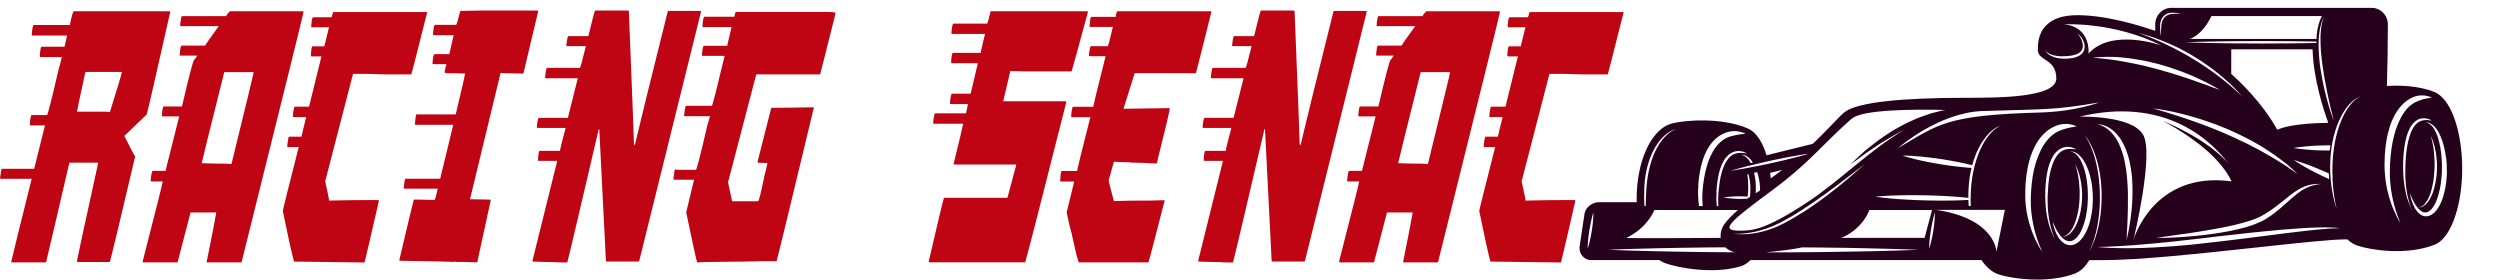
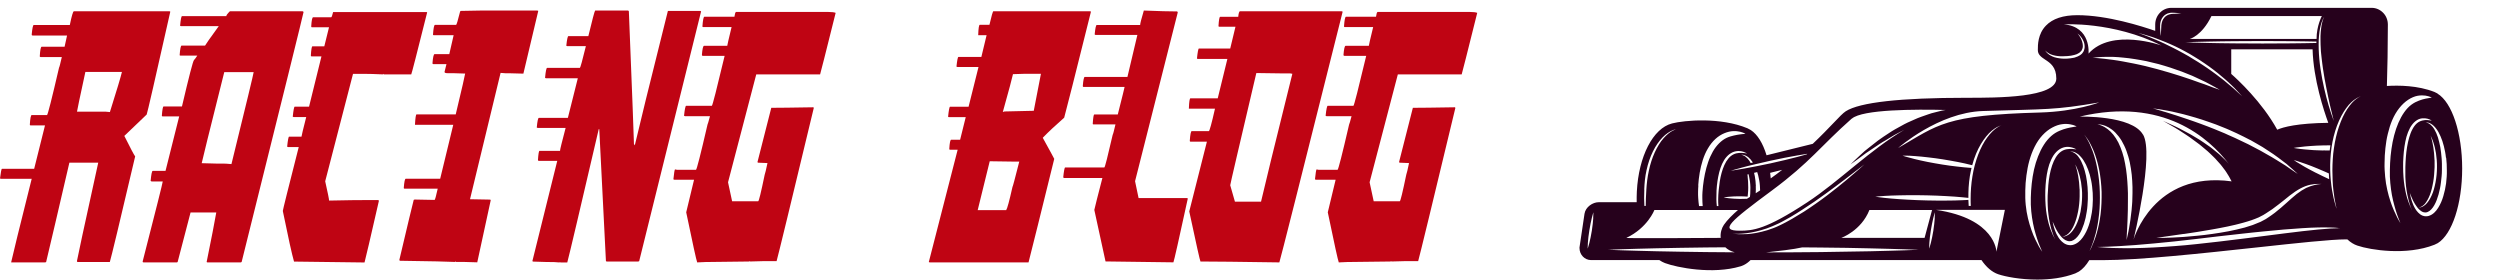
<svg xmlns="http://www.w3.org/2000/svg" version="1.1" viewBox="0 0 334.41 37.38">
  <defs>
    <style>
      .st0 {
        fill: #bf0413;
      }

      .st1 {
        fill: #26011c;
      }
    </style>
  </defs>
  <g id="OBJECTS">
    <g>
      <path class="st0" d="M9.87,1.51h12.82l.09.05c-2.03,9.02-3.08,13.6-3.16,13.76l-2.99,2.86c.83,1.66,1.31,2.57,1.45,2.74-2.07,8.83-3.21,13.54-3.39,14.13h-4.28c-.08,0-.12-.04-.12-.12,0-.12.95-4.52,2.85-13.17h-3.86c-1.44,6.2-2.47,10.63-3.11,13.29l-.12.05H1.5v-.05c.19-.88,1.1-4.59,2.74-11.13H.12L0,23.87c.11-.86.19-1.29.26-1.29h4.31l1.45-5.81h-1.94c-.06,0-.09-.03-.09-.09.05-.86.13-1.29.26-1.29h2.04c.09,0,.63-2.12,1.61-6.35.03,0,.16-.47.37-1.41h-2.83c-.08,0-.12-.03-.12-.09.05-.86.13-1.29.26-1.29h3.06l.33-1.5h-4.61c-.08,0-.12-.04-.12-.12.08-.86.17-1.29.28-1.29h4.82c.25-1.22.43-1.83.54-1.83ZM11.42,9.62c-.75,3.45-1.12,5.23-1.12,5.32h3.86l.54.05c.94-2.97,1.47-4.76,1.61-5.37h-4.89Z" />
      <path class="st0" d="M30.75,1.51h9.73c.08.02.12.05.12.12-.03.25-2.79,11.39-8.28,33.42l-.12.05h-4.47l-.09-.05c.64-3.14,1.07-5.35,1.29-6.63h-3.44l-1.73,6.63-.09.05h-4.47c-.08,0-.12-.04-.12-.12,1.79-6.98,2.69-10.55,2.69-10.71h-1.5l-.12-.07c.08-.89.17-1.34.28-1.34h1.71l1.83-7.29h-2.2c-.08,0-.12-.03-.12-.09.06-.83.14-1.24.23-1.24h2.46c.94-4,1.47-6.07,1.61-6.21.05-.02.19-.21.44-.59h-2.27l-.09-.05c.06-.86.15-1.29.26-1.29h3.14c.05-.12.66-.99,1.83-2.6h-5.05l-.12-.05c.08-.86.16-1.29.26-1.29h5.92c0-.12.16-.34.49-.66ZM30,9.64c-2.01,8.03-3.02,12.09-3.02,12.19h.05c.75.03,1.36.05,1.85.05h.91c.25,0,.64.02,1.17.07,1.98-8.05,2.97-12.15,2.97-12.3h-3.93Z" />
      <path class="st0" d="M57.02,1.6l.12.05c-1.36,5.44-2.07,8.2-2.13,8.3h-3.67s-.07-.02-.07-.07c-.03,0-.05.02-.05.07-1.08-.05-1.88-.07-2.41-.07h-1.59l-3.72,14.37c.34,1.53.52,2.39.52,2.58,2.21-.05,3.99-.07,5.33-.07h1.24c.06.02.09.05.09.12-1.14,4.98-1.78,7.73-1.92,8.23l-9.43-.12c-.28-.97-.78-3.23-1.5-6.77,0-.12.71-2.98,2.13-8.55h-1.43l-.12-.05c.09-.89.18-1.34.26-1.34h1.66c0-.09.21-.97.63-2.62h-1.68l-.12-.05c.09-.89.18-1.34.26-1.34h1.92l1.66-6.73h-1.33c-.06,0-.09-.04-.09-.12.05-.81.12-1.22.21-1.22h1.59l.63-2.55h-2.29c-.06,0-.09-.04-.09-.12.05-.81.13-1.22.26-1.22h2.41c.06,0,.15-.23.26-.7h12.47Z" />
      <path class="st0" d="M64.37,1.41h7.51l.12.05-1.99,8.39c-.83-.03-1.44-.05-1.85-.05h-.54l-.66-.05-4.09,16.9h.05c.27,0,1.15.02,2.67.05l.05.09-1.8,8.3c-.76-.03-1.33-.05-1.71-.05h-1.12s-.05-.02-.05-.07c-.05,0-.07.02-.07.07-.83-.05-3.3-.1-7.42-.16l-.05-.12c1.11-4.7,1.75-7.38,1.92-8.02l.12-.05c1.09.03,1.96.05,2.6.05h.07c.06,0,.2-.5.42-1.5h-4.42c-.08,0-.12-.03-.12-.09.06-.83.15-1.24.26-1.24h4.61l1.75-7.22h-5.12v-.05c.05-.89.12-1.34.21-1.34h5.24c.84-3.52,1.26-5.34,1.26-5.46h-.05c-.62-.03-1.14-.05-1.54-.05h-.75c-.27,0-.41-.05-.42-.16l.26-1.05h-1.75c-.08,0-.12-.04-.12-.12.06-.81.16-1.22.28-1.22h1.97l.58-2.53h-2.67c-.06,0-.09-.03-.09-.09.06-.86.15-1.29.26-1.29h2.83c.06,0,.24-.6.54-1.8.03,0,.05-.02.05-.07,1.29-.03,2.22-.05,2.78-.05Z" />
      <path class="st0" d="M84,1.41c.08.02.12.05.12.12.45,11.28.68,17.19.68,17.72.05.06.07.12.07.16h.05c.53-2.3,2-8.28,4.42-17.95h4.35l.09.07-8.28,33.4-.12.05h-4.21c-.08,0-.12-.03-.12-.09l-.89-17.62h-.07c-2.5,10.73-3.9,16.68-4.21,17.84h-.91s-.05-.02-.05-.05c-.05,0-.07.02-.07.05-.3-.03-.52-.05-.68-.05-.59,0-1.56-.02-2.9-.07l-.05-.09,3.32-13.38h-2.46c-.08,0-.12-.04-.12-.12.05-.81.12-1.22.21-1.22h2.74c0-.16.25-1.18.75-3.07h-3.74l-.12-.05c.08-.86.17-1.29.28-1.29h3.88c.86-3.44,1.3-5.2,1.33-5.3h-4.26l-.12-.05c.08-.89.17-1.34.28-1.34h4.38c.06-.02.33-.98.8-2.91h-2.5l-.12-.05c.09-.86.19-1.29.28-1.29h2.67c.53-2.2.83-3.34.91-3.42h4.38Z" />
      <path class="st0" d="M98.44,1.6h12.38c.45,0,.77.04.96.12-1.34,5.39-2.04,8.13-2.08,8.23h-8.54l-3.77,14.41v.05l.54,2.51h3.49c.09,0,.38-1.19.87-3.56.06-.16.19-.67.37-1.55h-.07c-.16,0-.56-.02-1.22-.05,0-.05-.02-.07-.05-.07l1.85-7.27h.12c.8,0,2.64-.02,5.52-.07,0,.05.02.07.05.07-3.07,12.78-4.73,19.62-4.98,20.51h-1.75c-.41,0-1.02.02-1.85.05v-.05l-.12.05c-3.17.05-5.09.07-5.78.07-.62.03-1,.05-1.12.05-.11-.27-.6-2.5-1.47-6.7l1.05-4.36h-2.64c-.08,0-.12-.03-.12-.09.08-.8.15-1.23.21-1.29l.26.05h2.55c.09,0,.61-2.02,1.54-6.05.03-.03.14-.41.33-1.12h-3.35l-.12-.05c.09-.89.19-1.34.28-1.34h3.44c.08,0,.65-2.23,1.71-6.68h-2.92c-.08,0-.12-.04-.12-.12.06-.81.16-1.22.28-1.22h3.11c0-.08.19-.91.58-2.51h-3.81c-.06,0-.09-.03-.09-.09.06-.86.15-1.29.26-1.29h4.02c.06-.42.13-.63.21-.63Z" />
-       <path class="st0" d="M132.64,1.51h12.78l.12.05c-1.36,5.02-2.09,7.68-2.2,7.99h-6.32c-.41,0-1.03-.02-1.87-.05l-.96,4.05h8.35c.06.02.09.05.09.12-3.49,13.81-5.33,20.95-5.5,21.42h-12.78c-.08,0-.12-.04-.12-.12,1.28-5.52,1.96-8.35,2.04-8.51h8.49l1.19-4.45h-8.31l-.09-.05c.75-3.05,1.18-4.85,1.29-5.41h-3.91l-.12-.05c.09-.89.19-1.34.28-1.34h4.12c.17-.75.26-1.16.26-1.24h-2.29l-.12-.05c.08-.89.17-1.34.28-1.34h2.5l.96-4.08h-3.46c-.08,0-.12-.03-.12-.09.05-.86.13-1.29.26-1.29h3.7c0-.09.19-.94.58-2.53h-4.38c-.08,0-.12-.03-.12-.09.06-.86.16-1.29.28-1.29h4.49c.06,0,.22-.54.47-1.62l.12-.05Z" />
-       <path class="st0" d="M149.47,1.51h12.49l.09.05c-1.17,4.69-1.86,7.43-2.08,8.23h-8.19l-1.5,4.76h.05c.72,0,2.77-.03,6.15-.09,0,.27-.58,2.73-1.75,7.41-1.5-.08-2.63-.12-3.39-.12v-.05s-.05.02-.05.05l-.26-.05h-.44c-.34,0-.87-.02-1.59-.07l-.7,2.48c0,.14.23,1.07.7,2.79,1.56-.05,2.72-.07,3.49-.07h1.26c.42,0,1.08-.02,1.99-.05,0,.03.02.05.05.05-1.36,5.3-2.08,8.05-2.18,8.27h-9.27c-.11,0-.45-1.34-1.03-4.03-.17-.53-.38-1.42-.63-2.67l1.01-4.12h-1.87v-.07c.03-.89.1-1.34.21-1.34h2.04c0-.11.59-2.51,1.78-7.2h-2.48c-.06,0-.09-.03-.09-.09.06-.86.15-1.29.26-1.29h2.69c0-.11.55-2.37,1.66-6.77h-2.15l-.09-.05c.09-.86.18-1.29.26-1.29h2.25c.08,0,.31-.86.7-2.58h-3.11v-.05c.05-.86.12-1.29.21-1.29h3.28c.06-.5.15-.75.26-.75Z" />
-       <path class="st0" d="M173.05,1.41c.08.02.12.05.12.12.45,11.28.68,17.19.68,17.72.05.06.07.12.07.16h.05c.53-2.3,2-8.28,4.42-17.95h4.35l.09.07-8.28,33.4-.12.05h-4.21c-.08,0-.12-.03-.12-.09l-.89-17.62h-.07c-2.5,10.73-3.9,16.68-4.21,17.84h-.91s-.05-.02-.05-.05c-.05,0-.07.02-.07.05-.3-.03-.52-.05-.68-.05-.59,0-1.56-.02-2.9-.07l-.05-.09,3.32-13.38h-2.46c-.08,0-.12-.04-.12-.12.05-.81.12-1.22.21-1.22h2.74c0-.16.25-1.18.75-3.07h-3.74l-.12-.05c.08-.86.17-1.29.28-1.29h3.88c.86-3.44,1.3-5.2,1.33-5.3h-4.26l-.12-.05c.08-.89.17-1.34.28-1.34h4.38c.06-.02.33-.98.8-2.91h-2.5l-.12-.05c.09-.86.19-1.29.28-1.29h2.67c.53-2.2.83-3.34.91-3.42h4.38Z" />
-       <path class="st0" d="M190.79,1.51h9.73c.08.02.12.05.12.12-.03.25-2.79,11.39-8.28,33.42l-.12.05h-4.47l-.09-.05c.64-3.14,1.07-5.35,1.29-6.63h-3.44l-1.73,6.63-.09.05h-4.47c-.08,0-.12-.04-.12-.12,1.79-6.98,2.69-10.55,2.69-10.71h-1.5l-.12-.07c.08-.89.17-1.34.28-1.34h1.71l1.83-7.29h-2.2c-.08,0-.12-.03-.12-.09.06-.83.14-1.24.23-1.24h2.46c.94-4,1.47-6.07,1.61-6.21.05-.02.19-.21.44-.59h-2.27l-.09-.05c.06-.86.15-1.29.26-1.29h3.14c.05-.12.66-.99,1.83-2.6h-5.05l-.12-.05c.08-.86.16-1.29.26-1.29h5.92c0-.12.16-.34.49-.66ZM190.04,9.64c-2.01,8.03-3.02,12.09-3.02,12.19h.05c.75.03,1.36.05,1.85.05h.91c.25,0,.64.02,1.17.07,1.98-8.05,2.97-12.15,2.97-12.3h-3.93Z" />
-       <path class="st0" d="M217.06,1.6l.12.05c-1.36,5.44-2.07,8.2-2.13,8.3h-3.67s-.07-.02-.07-.07c-.03,0-.05.02-.05.07-1.08-.05-1.88-.07-2.41-.07h-1.59l-3.72,14.37c.34,1.53.52,2.39.52,2.58,2.21-.05,3.99-.07,5.33-.07h1.24c.06.02.09.05.09.12-1.14,4.98-1.78,7.73-1.92,8.23l-9.43-.12c-.28-.97-.78-3.23-1.5-6.77,0-.12.71-2.98,2.13-8.55h-1.43l-.12-.05c.09-.89.18-1.34.26-1.34h1.66c0-.09.21-.97.63-2.62h-1.68l-.12-.05c.09-.89.18-1.34.26-1.34h1.92l1.66-6.73h-1.33c-.06,0-.09-.04-.09-.12.05-.81.12-1.22.21-1.22h1.59l.63-2.55h-2.29c-.06,0-.09-.04-.09-.12.05-.81.13-1.22.26-1.22h2.41c.06,0,.15-.23.26-.7h12.47Z" />
+       <path class="st0" d="M132.88,1.51h12.96l.09.05c-2.14,8.58-3.33,13.3-3.58,14.18-1.12.98-2.08,1.88-2.85,2.67v.05c.97,1.75,1.47,2.68,1.52,2.79-1.79,7.28-2.94,11.9-3.44,13.85h-13.22l-.12-.05,3.86-15.02h-1.03c-.06,0-.09-.04-.09-.12.05-.81.13-1.22.26-1.22h1.19c.06-.2.31-1.21.75-3.02h-2.27l-.09-.05c.09-.89.18-1.34.26-1.34h2.48c.67-2.64,1.11-4.41,1.33-5.32h-2.83l-.12-.05c.09-.86.18-1.29.26-1.29h3.07l.7-2.91h-1.12v-.05c.03-.89.1-1.34.21-1.34h1.29c.28-1.22.46-1.83.54-1.83ZM132.39,21.57l-1.61,6.54h3.81c.14-.19.42-1.22.84-3.09.05-.06.35-1.19.91-3.4h-.47c-.76,0-1.93-.02-3.49-.05ZM135.5,9.92c-.11.52-.56,2.2-1.36,5.06l.23-.07c.33,0,1.63-.03,3.91-.09.31-1.56.63-3.21.96-4.95h-2.15c-.34,0-.87.02-1.59.05Z" />
+       <path class="st0" d="M153,1.41c2,.08,3.49.12,4.47.12.05.06.07.11.07.14l-5.71,22.57.47,2.25h6.46c.08,0,.12.03.12.09-1.19,5.47-1.83,8.3-1.92,8.51h-.07c-5.24-.08-8.24-.12-9.01-.12l-1.5-6.89c.11-.5.47-1.92,1.08-4.27h-5.12l-.12-.07c.09-.89.18-1.34.26-1.34h5.24c.08,0,.45-1.46,1.12-4.38.03,0,.16-.46.37-1.38h-2.95c-.06,0-.09-.03-.09-.09.05-.83.12-1.24.21-1.24h3.14c.61-2.41.91-3.63.91-3.68h-5.5c-.06,0-.09-.04-.09-.12.06-.81.15-1.22.26-1.22h5.71l1.33-5.62h-5.59c-.08,0-.12-.03-.12-.09.08-.83.17-1.24.28-1.24h5.8c0-.17.16-.81.49-1.92Z" />
+       <path class="st0" d="M165.89,1.51h13.59l.12.05c-5.55,22.16-8.38,33.34-8.47,33.54-5.32-.08-8.84-.12-10.55-.12-.06-.06-.56-2.3-1.5-6.7l2.36-9.33h-2.2c-.06,0-.09-.04-.09-.12.06-.86.15-1.29.26-1.29h2.29c.09,0,.37-1,.82-3h-3.49v-.05c.03-.89.1-1.34.21-1.34h3.65l1.29-5.27h-3.98l-.09-.05c.09-.89.18-1.34.26-1.34h4.19l.7-2.91h-2.15c-.08,0-.12-.03-.12-.09.05-.83.12-1.24.23-1.24h2.41c.05-.5.13-.75.26-.75ZM168.05,9.78c-2.32,9.88-3.49,14.87-3.49,15l.63,2.2h3.49c.39-1.73,1.79-7.44,4.19-17.11l-.28-.05h-.96c-.83,0-2.02-.02-3.58-.05Z" />
+       <path class="st0" d="M184.26,1.6h12.38c.45,0,.77.04.96.12-1.34,5.39-2.04,8.13-2.08,8.23h-8.54l-3.77,14.41v.05l.54,2.51h3.49c.09,0,.38-1.19.87-3.56.06-.16.19-.67.37-1.55h-.07c-.16,0-.56-.02-1.22-.05,0-.05-.02-.07-.05-.07l1.85-7.27h.12c.8,0,2.64-.02,5.52-.07,0,.05.02.07.05.07-3.07,12.78-4.73,19.62-4.98,20.51h-1.75c-.41,0-1.02.02-1.85.05v-.05l-.12.05c-3.17.05-5.09.07-5.78.07-.62.03-1,.05-1.12.05-.11-.27-.6-2.5-1.47-6.7l1.05-4.36h-2.64c-.08,0-.12-.03-.12-.09.08-.8.15-1.23.21-1.29l.26.05h2.55c.09,0,.61-2.02,1.54-6.05.03-.03.14-.41.33-1.12h-3.35l-.12-.05c.09-.89.19-1.34.28-1.34h3.44c.08,0,.65-2.23,1.71-6.68h-2.92c-.08,0-.12-.04-.12-.12.06-.81.16-1.22.28-1.22h3.11c0-.08.19-.91.58-2.51h-3.81c-.06,0-.09-.03-.09-.09.06-.86.15-1.29.26-1.29h4.02c.06-.42.13-.63.21-.63Z" />
    </g>
  </g>
  <g id="DESIGNED_BY_FREEPIK">
    <path class="st1" d="M326.04,12.5s-.11-.06-.4-.2c-2.21-.87-4.76-.9-6.36-.8.08-2.41.12-5.11.13-8.21,0-.6-.22-1.16-.63-1.58-.41-.42-.95-.66-1.52-.66h-26.82c-1.19,0-2.15,1-2.15,2.23v.85c-1.72-.6-6.39-2.1-10.42-2.1-1.9,0-3.31.47-4.2,1.4-1.09,1.13-1.08,2.6-1.08,3.22v.06c0,.62.49.94.97,1.26.7.46,1.5.99,1.5,2.54,0,2.57-7.83,2.57-12.04,2.57-8.84,0-14.26.61-16.12,1.8-.37.24-.89.78-1.66,1.59-.72.75-1.61,1.68-2.76,2.77l-6.18,1.53c-.49-1.62-1.22-2.79-2.1-3.37,0,0-.2-.12-.45-.24-3.58-1.5-8.43-1.08-10.09-.65-2.54.65-4.47,4.39-4.71,9.11-.02.48-.03.96-.02,1.43h-5.1c-.77,0-1.74.63-1.88,1.54l-.67,4.51v.08c0,.89.69,1.61,1.55,1.61h9.13c.24.17.5.3.75.4,1.61.6,6.39,1.55,10.09.44,0,0,.24-.06.48-.19.3-.15.6-.37.88-.65h30.89c.65.96,1.42,1.61,2.23,1.89.96.33,2.98.72,5.24.72,1.68,0,3.49-.22,5.08-.83,0,0,.2-.09.49-.25.5-.32.96-.83,1.38-1.52h1.75c5,0,13.36-.91,20.74-1.71,5.31-.58,9.89-1.07,11.85-1.07.06,0,.12,0,.18,0,.43.4.88.68,1.34.83,1.75.6,6.58,1.36,10.31-.11,0,0,.19-.09.45-.22,1.91-1.19,3.26-5.23,3.26-9.98s-1.36-8.84-3.29-10.01ZM213.12,29.17c-.02.23-.04.5-.07.79-.03.29-.08.59-.12.9-.1.61-.22,1.21-.34,1.66-.11.45-.22.74-.22.74,0,0,0-.31.03-.78.03-.46.1-1.08.2-1.68.05-.3.1-.61.16-.89.06-.28.12-.55.17-.77.11-.45.21-.74.21-.74,0,0,0,.31-.03.78ZM310.96,2.15s-.03.04-.08.14c-.05.09-.11.23-.17.42-.06.18-.12.41-.17.68-.02.13-.04.28-.06.43-.02.15-.03.31-.05.48,0,.17-.02.34-.03.52,0,.18,0,.37,0,.56,0,.19,0,.39.01.59.01.2.02.41.03.61,0,.21.03.42.05.63.02.21.04.43.07.65.03.22.05.44.08.66.03.22.06.44.09.66.07.44.13.88.21,1.31.08.43.15.86.24,1.27.08.41.16.81.24,1.18.08.38.16.73.23,1.06.16.65.28,1.2.38,1.58.1.38.15.6.15.6,0,0-.08-.21-.21-.58-.13-.37-.31-.9-.5-1.55-.18-.65-.4-1.4-.58-2.23-.19-.82-.35-1.7-.49-2.6-.03-.22-.06-.44-.09-.67-.02-.22-.05-.45-.07-.67-.03-.22-.04-.44-.05-.66-.01-.22-.03-.43-.03-.64-.02-.42,0-.83,0-1.22.01-.19.03-.38.04-.57.02-.18.04-.36.06-.53.02-.17.05-.33.08-.48.04-.15.06-.29.1-.43.07-.27.15-.49.23-.67.15-.37.31-.53.31-.53ZM286.65,18c-1.5-2.6-8.47-2.4-8.47-2.4,11.17-2.66,17.32,2.87,19.97,6.34-.02-.02-.03-.04-.05-.06-.16-.17-.31-.36-.48-.52-.17-.16-.35-.33-.53-.5l-.27-.25-.28-.23c-.19-.15-.38-.31-.57-.46-.19-.16-.38-.3-.58-.43-.2-.14-.39-.28-.59-.41-.38-.28-.79-.51-1.17-.74-.19-.12-.38-.23-.57-.34-.19-.11-.38-.2-.56-.3-.36-.19-.71-.37-1.02-.54-.31-.17-.62-.29-.88-.42-.26-.12-.49-.23-.68-.31-.38-.17-.59-.27-.59-.27,0,0,.21.12.57.33.18.1.4.23.65.37.25.15.54.3.84.5.3.19.62.4.97.63.17.11.35.22.52.35.17.13.35.26.53.39.35.27.74.52,1.09.83.18.15.36.3.54.45.18.15.36.3.53.47.17.16.34.33.51.49l.25.25.23.26c.15.17.31.34.46.51.15.17.27.35.41.53.28.34.49.7.7,1.04.11.17.18.34.27.5.04.07.07.14.11.2-10.48-1.43-13.12,7.79-13.12,7.79,0,0,2.78-11.44,1.28-14.04ZM284.64,25.85c-.01-.26-.02-.52-.03-.79-.03-.53-.06-1.07-.12-1.6-.05-.53-.13-1.06-.23-1.58-.05-.26-.11-.51-.16-.76-.07-.25-.13-.49-.21-.73-.15-.47-.33-.91-.53-1.32-.21-.4-.43-.75-.68-1.06-.49-.61-1.04-.97-1.45-1.16-.42-.19-.68-.21-.68-.21,0,0,.07,0,.19,0,.12,0,.31.02.54.08.23.06.5.16.79.33.29.17.6.39.89.69.29.3.58.66.83,1.07.24.42.47.87.65,1.37.09.25.17.5.25.76.07.26.15.52.2.79.11.54.2,1.09.26,1.64.06.55.08,1.11.1,1.65.01.54,0,1.08-.02,1.6,0,.52-.07,1.01-.1,1.48-.05.47-.1.91-.16,1.32-.06.41-.12.78-.18,1.11-.05.33-.12.61-.17.85-.1.47-.16.73-.16.73,0,0,0-.27.03-.75.01-.24.03-.53.05-.86.01-.33.03-.71.05-1.11.01-.41.03-.85.04-1.32,0-.47.02-.96.01-1.46,0-.25,0-.51,0-.77ZM301,18.72c.29.16.57.32.84.48.28.16.55.31.81.47.26.16.51.33.75.49.49.32.95.62,1.35.93.41.31.78.59,1.11.84.32.27.58.51.81.71.44.4.69.63.69.63,0,0-.28-.19-.77-.52-.24-.17-.54-.37-.87-.6-.35-.21-.74-.46-1.17-.73-.42-.28-.9-.53-1.4-.82-.25-.14-.5-.29-.77-.44-.27-.14-.54-.28-.82-.43-.28-.14-.56-.3-.84-.44-.29-.14-.59-.28-.88-.42-.59-.3-1.2-.56-1.81-.83l-.46-.21-.46-.19c-.31-.13-.61-.25-.92-.38-.61-.24-1.21-.48-1.8-.69-.59-.2-1.15-.43-1.7-.6-.54-.19-1.06-.36-1.53-.51-.48-.16-.91-.29-1.3-.41-.39-.12-.73-.22-1.01-.3-.28-.08-.5-.15-.65-.19-.15-.04-.23-.06-.23-.06,0,0,.08,0,.24.03.16.02.38.05.67.09.29.04.64.1,1.04.18.4.08.85.16,1.34.29.24.06.5.12.76.18.26.07.53.15.81.22.56.15,1.14.33,1.74.52.3.1.6.21.91.31.31.11.62.21.93.33.31.12.62.25.93.37l.47.19.46.2c.62.28,1.23.55,1.83.86.3.15.59.3.88.45ZM298.46,9.88v-3.28h10.88c.11,4.01,1.5,8.19,2.1,9.83-4.15.05-6.03.57-6.83.92-2.04-3.72-5.33-6.74-6.15-7.46ZM296.23,11.78c-.23-.08-.5-.19-.82-.31-.31-.13-.68-.25-1.07-.38s-.81-.29-1.26-.45c-.45-.15-.93-.3-1.41-.47-.49-.16-1.01-.3-1.52-.47-.52-.16-1.05-.3-1.58-.45-.53-.15-1.06-.28-1.59-.41-.53-.11-1.04-.25-1.55-.34-.5-.1-.99-.2-1.46-.28-.46-.09-.91-.15-1.31-.21-.41-.05-.78-.11-1.12-.14-.33-.04-.63-.07-.87-.09-.24-.02-.43-.03-.56-.04-.13,0-.2,0-.2,0,0,0,.27-.05.76-.09.24-.02.54-.04.88-.04.34-.01.72,0,1.14,0,.42.02.87.04,1.35.1.48.04.98.11,1.49.19.26.04.52.09.78.13.26.05.53.1.8.15.53.13,1.08.25,1.62.39.53.16,1.07.3,1.6.48.52.17,1.03.35,1.52.53.49.19.96.38,1.4.56.44.19.85.39,1.23.57.38.18.73.34,1.02.51.3.16.56.31.77.42.43.24.67.38.67.38,0,0-.26-.09-.72-.25ZM292.11,31.3c.55-.08,1.15-.18,1.78-.27.63-.1,1.29-.22,1.97-.33.34-.06.69-.13,1.04-.19.35-.07.7-.14,1.06-.21.35-.08.71-.16,1.07-.24.36-.08.71-.19,1.07-.28.35-.09.7-.21,1.05-.32.34-.12.68-.25,1-.39.16-.08.31-.16.46-.24l.12-.06.05-.03.06-.04.23-.14c.31-.19.59-.39.88-.58.56-.41,1.09-.82,1.6-1.23.5-.41.98-.8,1.46-1.12.48-.32.95-.57,1.38-.73.44-.16.84-.24,1.16-.27.16-.01.31-.02.44-.03.13,0,.24,0,.32,0,.17,0,.27,0,.27,0,0,0-.09.01-.27.03-.09,0-.19.02-.32.04-.12.03-.26.05-.42.09-.31.07-.69.2-1.09.38-.4.2-.82.47-1.26.81-.44.34-.88.76-1.37,1.19-.48.43-1,.89-1.57,1.33-.29.21-.59.44-.89.63l-.23.15-.06.04s-.04.03-.07.04l-.13.07c-.17.09-.34.18-.51.27-.35.15-.7.29-1.06.43-.36.11-.72.24-1.08.34-.37.09-.73.19-1.09.27-.37.08-.73.15-1.09.23-.72.14-1.44.25-2.13.35-.69.1-1.36.18-2,.24-.64.07-1.24.11-1.8.16-1.11.08-2.04.11-2.7.13-.65.01-1.02,0-1.02,0,0,0,1.47-.21,3.68-.53ZM309.77,23.11c-.28-.14-.55-.29-.8-.42-.26-.13-.49-.27-.71-.39-.44-.25-.8-.47-1.05-.63s-.39-.26-.39-.26c0,0,.16.04.45.13.28.09.68.22,1.15.39.24.09.49.18.76.28.27.1.55.21.84.34.29.12.59.24.89.38.2.09.4.18.61.27,0,.26.02.52.04.77,0,0,0,0,0,0-.3-.14-.61-.29-.91-.43-.3-.14-.59-.29-.87-.43ZM310.77,20.13c-.3,0-.6-.02-.88-.03-.29,0-.56-.03-.82-.05-.26-.01-.51-.04-.74-.06-.46-.04-.84-.09-1.1-.13-.27-.04-.42-.07-.42-.07,0,0,.15-.03.42-.07.27-.04.65-.09,1.1-.13.23-.02.48-.04.74-.06.26-.02.54-.04.82-.05.29,0,.58-.03.88-.03.3,0,.6,0,.91-.01.01,0,.02,0,.04,0-.03.23-.06.46-.09.69-.29,0-.57,0-.85-.01ZM295.81,2.15h14.77s-.71,1.29-.71,3.06h-16.96s1.61-.4,2.9-3.06ZM293.19,5.62c.57-.01,1.37-.05,2.34-.06.97-.01,2.1-.05,3.31-.05,1.21,0,2.51-.02,3.8-.02,1.29,0,2.59.02,3.8.02,1.21,0,2.34.04,3.31.05.03,0,.07,0,.1,0,0,.06,0,.13,0,.19-.03,0-.06,0-.09,0-.97.01-2.1.05-3.31.05-1.21,0-2.51.02-3.8.02-1.29,0-2.59-.02-3.8-.02-1.21,0-2.34-.04-3.31-.05-.97-.02-1.78-.05-2.34-.06-.57-.02-.89-.03-.89-.03,0,0,.32-.01.89-.03ZM288.96,3.15c.05-.31.16-.65.38-.91.22-.27.53-.44.83-.5.15-.04.3-.04.44-.04.13,0,.26.01.38.02.47.02.78.06.78.06,0,0-.31.03-.78.06-.24.01-.51,0-.78.08-.13.04-.27.09-.39.17-.12.07-.24.17-.33.29-.09.11-.17.24-.23.38-.06.14-.09.28-.12.43,0,.07-.02.14-.03.21,0,.07,0,.14-.01.21,0,.14-.01.27-.02.39-.02.49-.06.81-.06.81,0,0-.04-.32-.06-.81,0-.12-.01-.25-.02-.39,0-.14,0-.29.02-.45ZM286.74,4.6c.21.06.47.14.77.23.3.09.63.2.99.34.36.13.75.29,1.15.45.4.17.83.35,1.27.56.43.21.88.42,1.32.67.22.12.45.24.67.37.22.13.44.26.66.4.45.26.87.55,1.29.83.43.27.82.59,1.21.87.4.28.75.6,1.09.88.17.14.34.28.5.42.15.14.3.28.45.41.28.27.55.5.77.73.22.23.41.43.56.6.31.33.48.52.48.52,0,0-.19-.17-.53-.48-.17-.15-.37-.34-.6-.55-.23-.21-.51-.43-.81-.68-.15-.12-.3-.25-.46-.39-.16-.13-.33-.26-.51-.39-.35-.26-.71-.56-1.11-.83-.39-.27-.79-.57-1.22-.84-.42-.27-.85-.56-1.29-.81-.22-.13-.44-.26-.65-.4-.22-.12-.44-.25-.66-.37-.44-.25-.88-.47-1.3-.69-.43-.22-.84-.42-1.24-.61-.4-.18-.77-.36-1.13-.5-.7-.3-1.29-.54-1.71-.69-.42-.15-.66-.23-.66-.23,0,0,.25.05.68.17ZM289.15,6.09s-6.68-2.39-9.78,1.08c0,0,.38-3.6-3.3-3.91,0,0,6.52-.43,13.08,2.83ZM274.84,7.67c-.1-.03-.2-.07-.28-.11-.18-.07-.34-.17-.47-.26-.13-.09-.23-.19-.31-.27-.16-.17-.21-.29-.21-.29,0,0,.08.11.25.24.09.07.2.14.33.21.14.07.29.13.47.18.09.03.18.05.28.07.1.02.2.04.3.05.1.02.21.03.32.03.11,0,.22.02.34.01.23,0,.47-.02.71-.03.12-.01.24-.03.36-.04.1,0,.24-.05.36-.07.06-.01.13-.02.18-.04l.16-.05.16-.05c.05-.02.1-.05.15-.08.21-.09.37-.25.5-.41.1-.18.17-.38.17-.59,0-.2-.03-.4-.09-.58-.05-.18-.12-.34-.19-.48-.07-.14-.14-.25-.21-.35-.07-.09-.12-.16-.16-.2-.04-.05-.06-.07-.06-.07,0,0,.03.02.07.05.05.03.12.09.2.17.08.08.17.19.26.32.09.13.19.29.27.48.05.09.07.2.1.3.02.11.05.23.05.35.02.25-.04.51-.17.76-.04.05-.08.11-.12.17-.02.03-.04.06-.06.08l-.08.07-.16.13c-.06.04-.12.07-.18.1-.06.03-.12.07-.18.09l-.19.07-.19.07c-.06.02-.12.03-.19.04-.13.02-.24.05-.38.06-.13.01-.25.02-.38.04-.25.01-.5.02-.74,0-.12,0-.24-.02-.36-.04-.12-.01-.23-.03-.34-.06-.11-.02-.21-.05-.31-.08ZM265.25,14.85c8.5-.27,9.53-.11,15.55-1.15,0,0-3.09,1.21-7.91,1.35-12.78.35-13.59,1.62-18.99,4.75,0,0,5.38-4.76,11.35-4.95ZM263.62,27.55h-.28c-.02-.26-.03-.53-.04-.81-.24.01-.51.03-.8.04-.65.03-1.4.05-2.21.05-.41,0-.82,0-1.25,0-.43,0-.86-.01-1.29-.02-.43-.01-.86-.03-1.29-.04-.43-.01-.84-.04-1.25-.06-.4-.02-.8-.05-1.17-.07-.37-.02-.72-.06-1.04-.08-1.29-.11-2.15-.25-2.15-.25,0,0,.87-.1,2.16-.15.32-.01.68-.03,1.05-.03.37,0,.76-.02,1.17-.02.41,0,.82,0,1.25,0,.43,0,.86.01,1.29.02.43.01.86.03,1.29.04.43.01.84.04,1.25.06.81.04,1.56.1,2.21.16.28.03.55.05.78.08,0-.45,0-.91.03-1.38.03-.52.09-1.04.17-1.56.06-.36.14-.71.22-1.07-.06,0-.12,0-.18-.01-.51-.04-1.11-.09-1.74-.17-.32-.04-.65-.07-.98-.12-.33-.05-.67-.1-1.01-.15-.34-.06-.67-.11-1-.17-.33-.06-.65-.13-.97-.18-.31-.06-.62-.13-.9-.19-.29-.06-.56-.13-.81-.19-.5-.12-.91-.24-1.2-.32-.29-.08-.45-.14-.45-.14,0,0,.17,0,.47,0,.3,0,.73.02,1.24.06.26.02.53.04.82.07.29.03.6.06.92.1.32.04.65.07.98.12.33.05.67.1,1.01.15.34.06.67.11,1,.17.33.06.65.13.97.18.63.12,1.21.25,1.71.38.07.02.14.03.21.05.14-.54.32-1.06.52-1.55.38-.91.86-1.7,1.35-2.3.49-.61,1.01-1,1.4-1.22.19-.11.36-.17.47-.21.11-.04.17-.06.17-.06,0,0-.06.03-.17.07-.11.05-.26.13-.44.26-.37.24-.83.68-1.28,1.29-.46.61-.87,1.4-1.22,2.3-.34.89-.61,1.89-.77,2.9-.17,1.01-.24,2.05-.24,3.01,0,.33,0,.65.02.96ZM247.71,15.87c1.42-1.25,8.53-1.26,12.54-1.16-.17.03-.34.06-.51.09-.3.07-.6.15-.91.23-.31.08-.62.15-.92.27-.61.22-1.24.41-1.83.69-.3.14-.6.27-.9.4-.3.13-.58.3-.86.45-.57.31-1.13.61-1.64.96-.51.34-1.02.66-1.47,1-.45.34-.87.68-1.25.98-.19.16-.38.29-.55.44-.17.15-.32.3-.47.43-.29.27-.55.51-.76.71-.42.4-.65.63-.65.63,0,0,.27-.19.73-.52.23-.17.51-.37.83-.61.16-.12.33-.24.51-.38.18-.13.38-.25.58-.39.41-.27.84-.56,1.3-.87.22-.16.48-.29.73-.44.25-.15.5-.3.76-.46.51-.33,1.07-.59,1.63-.89.05-.02.1-.05.15-.08-4.6,2.68-8.71,6.89-13.01,9.72-5.55,3.65-7.28,3.79-9.04,3.79-2.73,0-1.37-1.17,4.36-5.41,5.1-3.78,6.45-5.88,10.64-9.59ZM233.78,23.63c-.01-.1-.03-.19-.04-.29l.15-.04c.02.09.05.19.07.29.1.43.17.94.18,1.49,0,.27,0,.57-.02.85,0,.13-.02.26-.04.4,0,0,.01,0,.02,0-.14.09-.28.18-.42.26-.28.01-.59.02-.9.02-.28,0-.55-.01-.81-.03-.26-.01-.5-.04-.71-.06-.41-.04-.69-.11-.69-.11,0,0,.28-.06.69-.09.21-.02.45-.04.71-.05.26-.01.54-.01.81-.01.34,0,.68.02.99.04.02-.13.03-.26.04-.4.03-.29.04-.55.04-.82,0-.54-.03-1.04-.08-1.46ZM234.87,24.88c-.01-.46-.07-.9-.14-1.32-.03-.15-.06-.29-.1-.44l.42-.1c.05.14.09.28.13.43.1.43.2.9.23,1.39.02.21.03.41.03.63-.19.13-.39.26-.59.38.02-.33.02-.66.01-.97ZM236.78,23.12l1.61-.4c-.5.39-1.01.77-1.53,1.14-.02-.25-.05-.5-.08-.75ZM234.83,21.96c.62-.15,1.28-.3,1.94-.45,1.33-.29,2.66-.55,3.66-.72.5-.09.92-.15,1.21-.2.04,0,.08-.01.11-.02-.03.03-.06.05-.09.08,0,0,0,0,0,0-.29.08-.7.2-1.19.33-.99.26-2.31.58-3.63.87-.66.14-1.33.28-1.95.4-.62.12-1.21.23-1.71.32-.5.09-.92.15-1.22.2-.29.05-.46.07-.46.07,0,0,.16-.05.45-.13.29-.08.7-.2,1.19-.33.49-.13,1.07-.28,1.69-.42ZM234.19,21.37c.1.11.19.23.28.37l-.29.07c-.05-.1-.11-.2-.17-.29-.17-.24-.34-.43-.51-.55-.04-.03-.08-.06-.12-.09-.04-.02-.08-.04-.12-.06-.07-.04-.14-.07-.19-.08-.11-.03-.17-.05-.17-.05,0,0,.06,0,.18.01.06,0,.13.01.21.04.04.01.09.02.14.04.04.02.09.05.14.07.2.09.42.27.63.51ZM233.71,20.53s-.05,0-.14-.02c-.09-.02-.23-.03-.39-.05-.17,0-.37-.03-.59,0-.22.02-.47.07-.71.19-.24.12-.48.3-.68.55-.21.25-.39.54-.54.88-.3.66-.5,1.44-.62,2.22-.12.79-.2,1.59-.21,2.34,0,.32,0,.62.03.92h-.21c-.03-.29-.06-.6-.06-.91,0-.39,0-.78.02-1.18.02-.4.06-.81.12-1.21.12-.81.3-1.62.62-2.33.16-.35.36-.68.6-.95.24-.27.52-.48.81-.61.29-.13.58-.17.83-.17.25,0,.46.06.63.11.17.06.29.12.37.16.08.04.13.07.13.07ZM227.16,24.81c.04-.57.1-1.14.2-1.71.1-.57.23-1.14.41-1.69.18-.55.4-1.08.69-1.56.28-.48.62-.91,1-1.26.38-.35.8-.61,1.22-.78.41-.17.82-.26,1.17-.27.35-.02.66.03.9.08.25.06.43.13.55.18.12.05.18.09.18.09,0,0-.07.01-.2.03-.07,0-.15.01-.24.02-.09.01-.2.03-.31.04-.12.02-.24.03-.38.06-.14.03-.28.05-.43.09-.3.07-.64.16-.98.32-.68.33-1.33.97-1.82,1.82-.24.43-.46.9-.63,1.41-.17.5-.32,1.03-.43,1.57-.11.54-.2,1.09-.26,1.63-.03.27-.06.55-.07.8,0,.14-.02.27-.02.41,0,.13,0,.26,0,.39,0,.37.02.73.05,1.08h-.49c-.05-.34-.09-.7-.11-1.06,0-.14-.01-.28-.02-.42,0-.13,0-.27,0-.41,0-.29.02-.56.04-.85ZM219.94,25.36c.02-.42.04-.86.09-1.29.05-.44.12-.89.22-1.32.19-.88.48-1.74.85-2.49.37-.76.83-1.4,1.29-1.88.46-.48.94-.77,1.29-.93.17-.08.32-.12.42-.14.1-.02.15-.04.15-.04,0,0-.05.02-.15.05-.09.03-.23.1-.39.18-.33.18-.76.51-1.19,1-.43.48-.83,1.14-1.17,1.88-.34.74-.61,1.58-.79,2.44-.19.86-.29,1.73-.34,2.56-.04.79-.09,1.53-.08,2.17h-.18c-.04-.65-.05-1.39-.01-2.18ZM221.3,28.09h11.18c-.69.6-1.44,1.33-1.89,1.99-.29.43-.5,1.09-.42,1.74-2.67.02-12.79.08-12.62,0,2.84-1.34,3.75-3.73,3.75-3.73ZM232.01,33.75c-1.28-.01-2.53-.02-3.75-.03-1.22-.02-2.39-.03-3.51-.05-1.11-.02-2.17-.04-3.14-.06-1.95-.04-3.57-.1-4.7-.13-.57-.01-1.01-.04-1.32-.05-.3-.01-.47-.02-.47-.02,0,0,.16,0,.47-.02.3-.01.75-.03,1.32-.05,1.13-.03,2.76-.09,4.7-.13.97-.02,2.03-.04,3.14-.06,1.11-.01,2.29-.03,3.51-.05.83,0,1.68-.01,2.53-.02.29.28.68.51,1.22.66h0ZM233.62,31.31c-.39.02-.72.03-1,.02-.55-.02-.87-.08-.87-.08,0,0,.08,0,.23.02.15,0,.36,0,.64,0,.55-.01,1.34-.09,2.26-.3.46-.1.95-.25,1.46-.42.51-.19,1.04-.4,1.57-.66.13-.06.27-.13.4-.2.13-.07.27-.14.4-.22.27-.14.54-.3.81-.45.54-.32,1.08-.65,1.61-1,1.07-.68,2.12-1.41,3.09-2.12.97-.71,1.87-1.37,2.63-1.96,1.52-1.17,2.54-1.95,2.54-1.95,0,0-.24.21-.66.59-.43.37-1.02.9-1.77,1.52-.37.3-.78.63-1.2.98-.43.35-.89.71-1.37,1.07-.48.36-.98.73-1.5,1.09-.52.36-1.04.73-1.58,1.07-.54.34-1.09.67-1.64.99-.28.15-.55.31-.82.45-.14.07-.27.14-.41.21-.14.07-.28.13-.41.2-.54.27-1.09.46-1.61.63-.53.15-1.03.29-1.5.37-.47.09-.91.13-1.29.16ZM256.16,33.43c-.3.01-.75.03-1.32.05-1.13.03-2.76.09-4.7.13-1.95.04-4.21.08-6.65.11-1.22,0-2.47.03-3.75.03-1.15,0-2.32,0-3.49.01,1.52-.16,3.7-.41,4.83-.67.81,0,1.62.02,2.4.02,2.43.02,4.7.06,6.65.11,1.95.04,3.57.1,4.7.13.57.01,1.01.04,1.32.05.3.01.47.02.47.02,0,0-.16,0-.47.02ZM246.3,31.82s2.66-.95,3.76-3.73h8.38l-1,3.73h-11.14ZM258.8,29.17c-.01.23-.04.5-.07.79-.03.29-.08.59-.12.9-.1.61-.22,1.21-.34,1.66-.11.45-.22.74-.22.74,0,0,0-.31.03-.78.03-.46.1-1.08.2-1.68.05-.3.1-.61.16-.89.06-.28.12-.55.17-.77.11-.45.21-.74.21-.74,0,0,0,.31-.03.78ZM267.05,33.67s-.08-4.43-8.1-5.6h9.23l-1.13,5.6ZM273.05,33.5c-.08-.13-.2-.32-.34-.57-.27-.5-.66-1.23-.98-2.17-.16-.47-.33-.99-.46-1.55-.14-.56-.23-1.16-.3-1.79-.01-.16-.03-.32-.04-.48,0-.16-.02-.31-.02-.47-.01-.33-.01-.65,0-.99.01-.66.06-1.33.15-2,.09-.67.21-1.34.39-1.98.18-.64.41-1.27.7-1.85.29-.58.64-1.11,1.05-1.55.41-.44.86-.8,1.32-1.04.46-.25.92-.4,1.33-.45.1-.01.2-.02.3-.03.1,0,.19,0,.28,0,.18,0,.34.03.48.05.29.05.51.12.65.18.14.06.22.1.22.1,0,0-.08.02-.23.04-.15.02-.37.06-.63.11-.26.06-.58.12-.92.24-.34.12-.71.26-1.08.49-.37.23-.73.55-1.06.94-.33.39-.62.86-.88,1.37-.25.52-.48,1.08-.66,1.67-.18.59-.32,1.21-.42,1.84-.1.63-.17,1.27-.21,1.9-.02.31-.03.64-.04.94,0,.16,0,.32,0,.47,0,.15,0,.3,0,.45.02.6.08,1.18.16,1.73.08.55.19,1.06.3,1.53.12.47.25.89.37,1.27.12.38.24.7.35.96.21.53.35.83.35.83,0,0-.04-.07-.12-.2ZM274.82,31.85c-.05-.09-.13-.23-.22-.42-.17-.37-.4-.91-.58-1.59-.18-.68-.33-1.49-.39-2.37-.06-.88-.07-1.82,0-2.76.07-.94.21-1.88.49-2.73.15-.42.33-.82.55-1.17.23-.35.51-.64.82-.84.31-.2.64-.3.93-.32.29-.02.54.02.74.08.2.06.34.12.44.17.09.05.15.08.15.08,0,0-.06,0-.16-.02-.11-.02-.26-.03-.45-.04-.19,0-.42,0-.67.04-.25.04-.52.14-.78.32-.52.36-.92,1.05-1.19,1.85-.27.8-.43,1.71-.51,2.63-.08.92-.12,1.85-.08,2.71.01.43.05.85.1,1.24.04.39.11.76.18,1.1.07.34.15.65.23.92.08.27.16.5.23.69.07.19.14.33.18.43.05.1.07.15.07.15,0,0-.03-.05-.08-.14ZM278.17,25.31c-.02-.62-.09-1.2-.17-1.69-.08-.49-.18-.9-.27-1.18-.08-.28-.14-.44-.14-.44,0,0,.02.04.06.11.04.07.09.17.15.31.12.27.27.66.4,1.16.13.49.23,1.08.28,1.72.01.16.02.32.03.49,0,.08,0,.17,0,.25v.25c0,.33-.03.68-.06,1.02-.04.34-.09.68-.15,1.01-.07.33-.16.65-.25.95-.2.61-.47,1.15-.78,1.56-.08.1-.15.2-.24.28-.08.08-.16.16-.25.22-.08.06-.16.12-.24.15-.08.04-.15.08-.22.1-.07.02-.13.04-.19.05-.06,0-.1,0-.14,0-.08,0-.12,0-.12,0,0,0,.04,0,.11-.02.04,0,.08-.02.14-.03.05-.02.11-.05.17-.07.07-.02.13-.07.2-.12.07-.04.14-.1.21-.17.07-.06.14-.14.21-.23.07-.08.13-.18.2-.28.13-.2.25-.44.36-.7.11-.26.2-.54.29-.83.09-.3.15-.61.22-.93.06-.32.11-.65.14-.98.03-.33.06-.65.06-.99.01-.33.01-.64,0-.96ZM279.39,30.19c-.19.56-.45,1.1-.79,1.57-.33.47-.8.88-1.37,1.01-.59.12-1.12-.15-1.44-.47-.34-.32-.54-.69-.71-1.01-.16-.33-.26-.62-.33-.87-.07-.25-.12-.44-.14-.58-.03-.13-.04-.21-.04-.21,0,0,.03.07.08.19.05.13.13.31.24.54.1.23.25.5.43.78.19.28.42.59.73.83.15.12.33.22.51.26.09.02.15.04.28.04.09,0,.19-.03.28-.04.37-.12.71-.45.99-.86.28-.41.47-.91.65-1.43.17-.52.29-1.07.37-1.62.05-.28.08-.56.1-.84.02-.28.04-.55.05-.84v-.21s0-.05,0-.05v-.04s0-.1,0-.1c0-.14,0-.28,0-.41-.01-.27-.02-.54-.04-.81-.04-.53-.12-1.04-.21-1.51-.11-.47-.22-.92-.37-1.31-.16-.39-.31-.75-.5-1.02-.08-.15-.2-.26-.28-.38-.11-.09-.19-.21-.29-.26-.1-.07-.19-.13-.27-.16-.08-.04-.16-.08-.22-.08-.13-.03-.2-.04-.2-.04,0,0,.07,0,.2,0,.07,0,.15.02.24.04.05.01.1.02.15.04.05.02.11.05.16.08.12.05.23.15.36.23.06.05.12.11.18.17.06.06.12.12.18.19.24.27.46.62.66,1.02.2.4.37.86.51,1.35.13.49.25,1.02.31,1.58.07.55.11,1.13.1,1.72,0,.28-.02.58-.04.88-.03.3-.05.59-.1.89-.09.59-.23,1.18-.42,1.74ZM279.83,32.95c-.09.2-.17.35-.23.46-.06.1-.09.16-.09.16,0,0,.03-.06.07-.17.05-.11.12-.27.2-.47.17-.41.37-1.01.56-1.74.19-.73.34-1.61.44-2.55.05-.47.09-.96.1-1.46.02-.5.01-1,0-1.51-.02-.5-.04-1.01-.1-1.5-.05-.49-.12-.98-.2-1.44-.09-.46-.18-.91-.29-1.33-.11-.42-.23-.81-.36-1.16-.06-.18-.13-.35-.2-.5-.06-.16-.13-.31-.19-.45-.06-.14-.13-.27-.19-.38-.06-.12-.12-.23-.18-.32-.06-.09-.11-.18-.15-.25-.05-.07-.09-.13-.12-.18-.07-.1-.1-.15-.1-.15,0,0,.04.05.11.14.08.09.18.23.3.41.06.09.13.19.2.31.07.11.14.24.21.38.07.14.15.28.22.44.08.16.15.32.22.5.14.35.28.75.4,1.16.12.42.24.87.33,1.34.09.47.17.96.22,1.46.06.5.09,1.01.11,1.52,0,.51.01,1.02-.02,1.52-.02.5-.06,1-.12,1.47-.11.95-.31,1.83-.52,2.56-.21.73-.46,1.32-.64,1.72ZM312.76,30.53c-.24,0-.59.02-1.04.04-.45.03-.99.07-1.61.13-.62.06-1.32.14-2.08.22-.76.09-1.59.19-2.46.3-.87.11-1.79.23-2.74.35-.95.12-1.93.25-2.93.37-1,.12-2.02.24-3.03.37-1.02.11-2.04.23-3.04.34-.5.06-1,.1-1.49.15-.49.04-.98.08-1.46.12-.96.08-1.89.13-2.77.18-.88.05-1.71.07-2.48.09-.77.02-1.47.02-2.1,0-.62,0-1.17-.03-1.62-.05-.9-.05-1.41-.11-1.41-.11,0,0,.13,0,.37,0,.24,0,.59-.01,1.04-.03.45-.02.99-.04,1.61-.08.62-.03,1.32-.08,2.09-.14,1.53-.12,3.31-.28,5.21-.48.95-.1,1.94-.21,2.93-.33,1-.12,2.02-.24,3.03-.36,1.02-.11,2.03-.23,3.03-.34,1-.12,1.99-.21,2.94-.31,1.91-.19,3.7-.35,5.23-.44,1.53-.1,2.82-.12,3.72-.09.45.01.8.03,1.04.06.24.02.37.03.37.03,0,0-.13,0-.37,0ZM315.6,12.97c-.1.05-.25.14-.42.27-.17.13-.37.3-.58.53-.2.23-.41.5-.62.81-.42.63-.79,1.43-1.1,2.33-.31.9-.54,1.89-.68,2.89-.08.5-.13,1.01-.16,1.51-.03.5-.05.99-.05,1.47,0,.96.04,1.85.13,2.61s.18,1.39.28,1.83c.09.44.15.69.15.69,0,0-.02-.06-.06-.17-.04-.11-.09-.28-.15-.5-.12-.43-.28-1.06-.4-1.82-.12-.76-.22-1.67-.24-2.64-.03-.97.03-2.01.17-3.03.15-1.03.4-2.04.74-2.95.34-.91.77-1.71,1.22-2.33.45-.63.94-1.05,1.32-1.28.18-.12.35-.19.45-.23.11-.04.17-.06.17-.06,0,0-.06.03-.16.08ZM320.96,29.64c-.08-.13-.18-.32-.31-.57-.25-.5-.6-1.23-.9-2.15-.15-.46-.3-.97-.42-1.52-.13-.55-.22-1.13-.28-1.74-.03-.31-.06-.63-.07-.93-.02-.32-.02-.64-.01-.96,0-.64.04-1.3.11-1.95.07-.65.17-1.31.33-1.94.15-.63.34-1.25.59-1.83.25-.58.56-1.11.92-1.57.36-.46.77-.85,1.2-1.13.43-.28.87-.47,1.28-.54.41-.07.76-.06,1.04-.02.29.05.5.11.64.17.14.06.21.09.21.09,0,0-.08.02-.23.04-.15.02-.36.06-.61.11-.26.05-.56.14-.88.26-.32.12-.67.29-1.02.55-.69.51-1.28,1.38-1.73,2.42-.22.52-.42,1.09-.57,1.68-.15.59-.28,1.2-.36,1.82-.09.62-.15,1.25-.18,1.87-.02.31-.03.62-.03.92,0,.31,0,.61,0,.9.02.59.08,1.16.15,1.7.07.54.17,1.04.28,1.51.11.46.23.88.34,1.26.11.37.22.69.32.95.19.52.32.82.32.82,0,0-.04-.07-.11-.2ZM322.59,28c-.05-.09-.12-.23-.2-.42-.16-.37-.37-.9-.53-1.57-.16-.67-.3-1.47-.36-2.33-.03-.43-.05-.87-.05-1.33,0-.45,0-.91.04-1.37.06-.92.18-1.84.41-2.69.12-.42.28-.82.47-1.18.2-.35.44-.67.72-.89.28-.23.6-.36.89-.39.29-.03.54,0,.73.05.19.05.34.12.43.17.09.05.14.08.14.08,0,0-.06,0-.16-.02-.1-.02-.25-.03-.44-.05-.19-.01-.41,0-.65.06-.24.06-.5.17-.73.37-.23.2-.44.48-.61.81-.18.33-.31.7-.43,1.1-.23.8-.37,1.7-.44,2.6-.03.45-.06.9-.07,1.35-.01.44-.01.89,0,1.31.03.85.12,1.64.25,2.31.13.67.29,1.22.42,1.59.07.19.12.33.17.43.04.1.06.15.06.15,0,0-.03-.05-.07-.14ZM325.65,21.42c-.02-.61-.08-1.19-.15-1.67-.08-.49-.16-.89-.24-1.17-.08-.28-.13-.44-.13-.44,0,0,.02.04.05.11.03.07.08.17.14.31.11.27.25.66.37,1.15.12.49.21,1.07.26,1.7.02.31.04.64.03.97,0,.32-.02.66-.05,1-.02.17-.04.33-.06.5-.03.17-.05.33-.08.49-.03.16-.07.32-.1.48-.04.16-.08.31-.12.46-.05.15-.1.3-.14.44-.06.14-.11.28-.17.41-.06.13-.12.26-.19.38-.07.12-.13.23-.21.34-.14.21-.29.38-.45.52-.15.13-.31.22-.44.28-.07.02-.13.04-.18.05-.05.01-.1,0-.14.01-.07,0-.11,0-.11,0,0,0,.04,0,.11-.02.04,0,.08-.01.13-.03.05-.02.1-.05.17-.08.12-.07.25-.17.38-.31.13-.14.25-.32.37-.53.06-.1.11-.22.17-.33.05-.12.1-.24.16-.37.04-.13.09-.27.14-.41.04-.14.08-.29.12-.43.03-.15.07-.3.1-.45.03-.15.06-.31.09-.47.02-.16.05-.32.07-.48l.05-.49c.03-.32.05-.65.06-.98.01-.32,0-.64,0-.95ZM327.21,21.11c.06.54.1,1.1.09,1.68,0,.14,0,.28,0,.42l-.02.44c-.02.29-.05.58-.08.87-.08.58-.2,1.15-.37,1.71-.16.56-.39,1.09-.69,1.57-.29.47-.71.92-1.26,1.08-.07.03-.14.03-.21.04-.08,0-.13.02-.22.01-.06,0-.11,0-.18-.02-.07-.02-.15-.03-.21-.06-.25-.1-.44-.25-.6-.42-.32-.33-.5-.69-.65-1.02-.14-.32-.23-.62-.3-.86-.07-.24-.1-.44-.13-.57-.02-.13-.04-.2-.04-.2,0,0,.02.07.07.19.04.13.12.3.22.53.09.23.23.49.4.78.17.28.39.6.68.84.14.12.31.23.48.27.04.01.08.01.12.02.04,0,.11,0,.16.01l.12-.02s.09-.01.13-.04c.35-.13.66-.49.9-.91.25-.43.42-.93.57-1.44.14-.52.26-1.06.32-1.61.04-.27.07-.55.09-.82l.03-.41c0-.14,0-.28.01-.42v-.21s0-.2,0-.2c0-.14,0-.27,0-.4-.01-.27-.01-.53-.04-.79-.04-.52-.1-1.02-.18-1.49-.1-.46-.19-.91-.32-1.3-.13-.39-.28-.74-.45-1.02-.16-.29-.35-.51-.53-.66-.18-.15-.34-.23-.47-.26-.13-.03-.19-.04-.19-.04,0,0,.07,0,.2,0,.12,0,.33.06.54.19.21.13.45.34.66.62.22.28.42.63.59,1.03.18.4.33.85.45,1.33.12.48.23,1,.28,1.54Z" />
  </g>
</svg>
